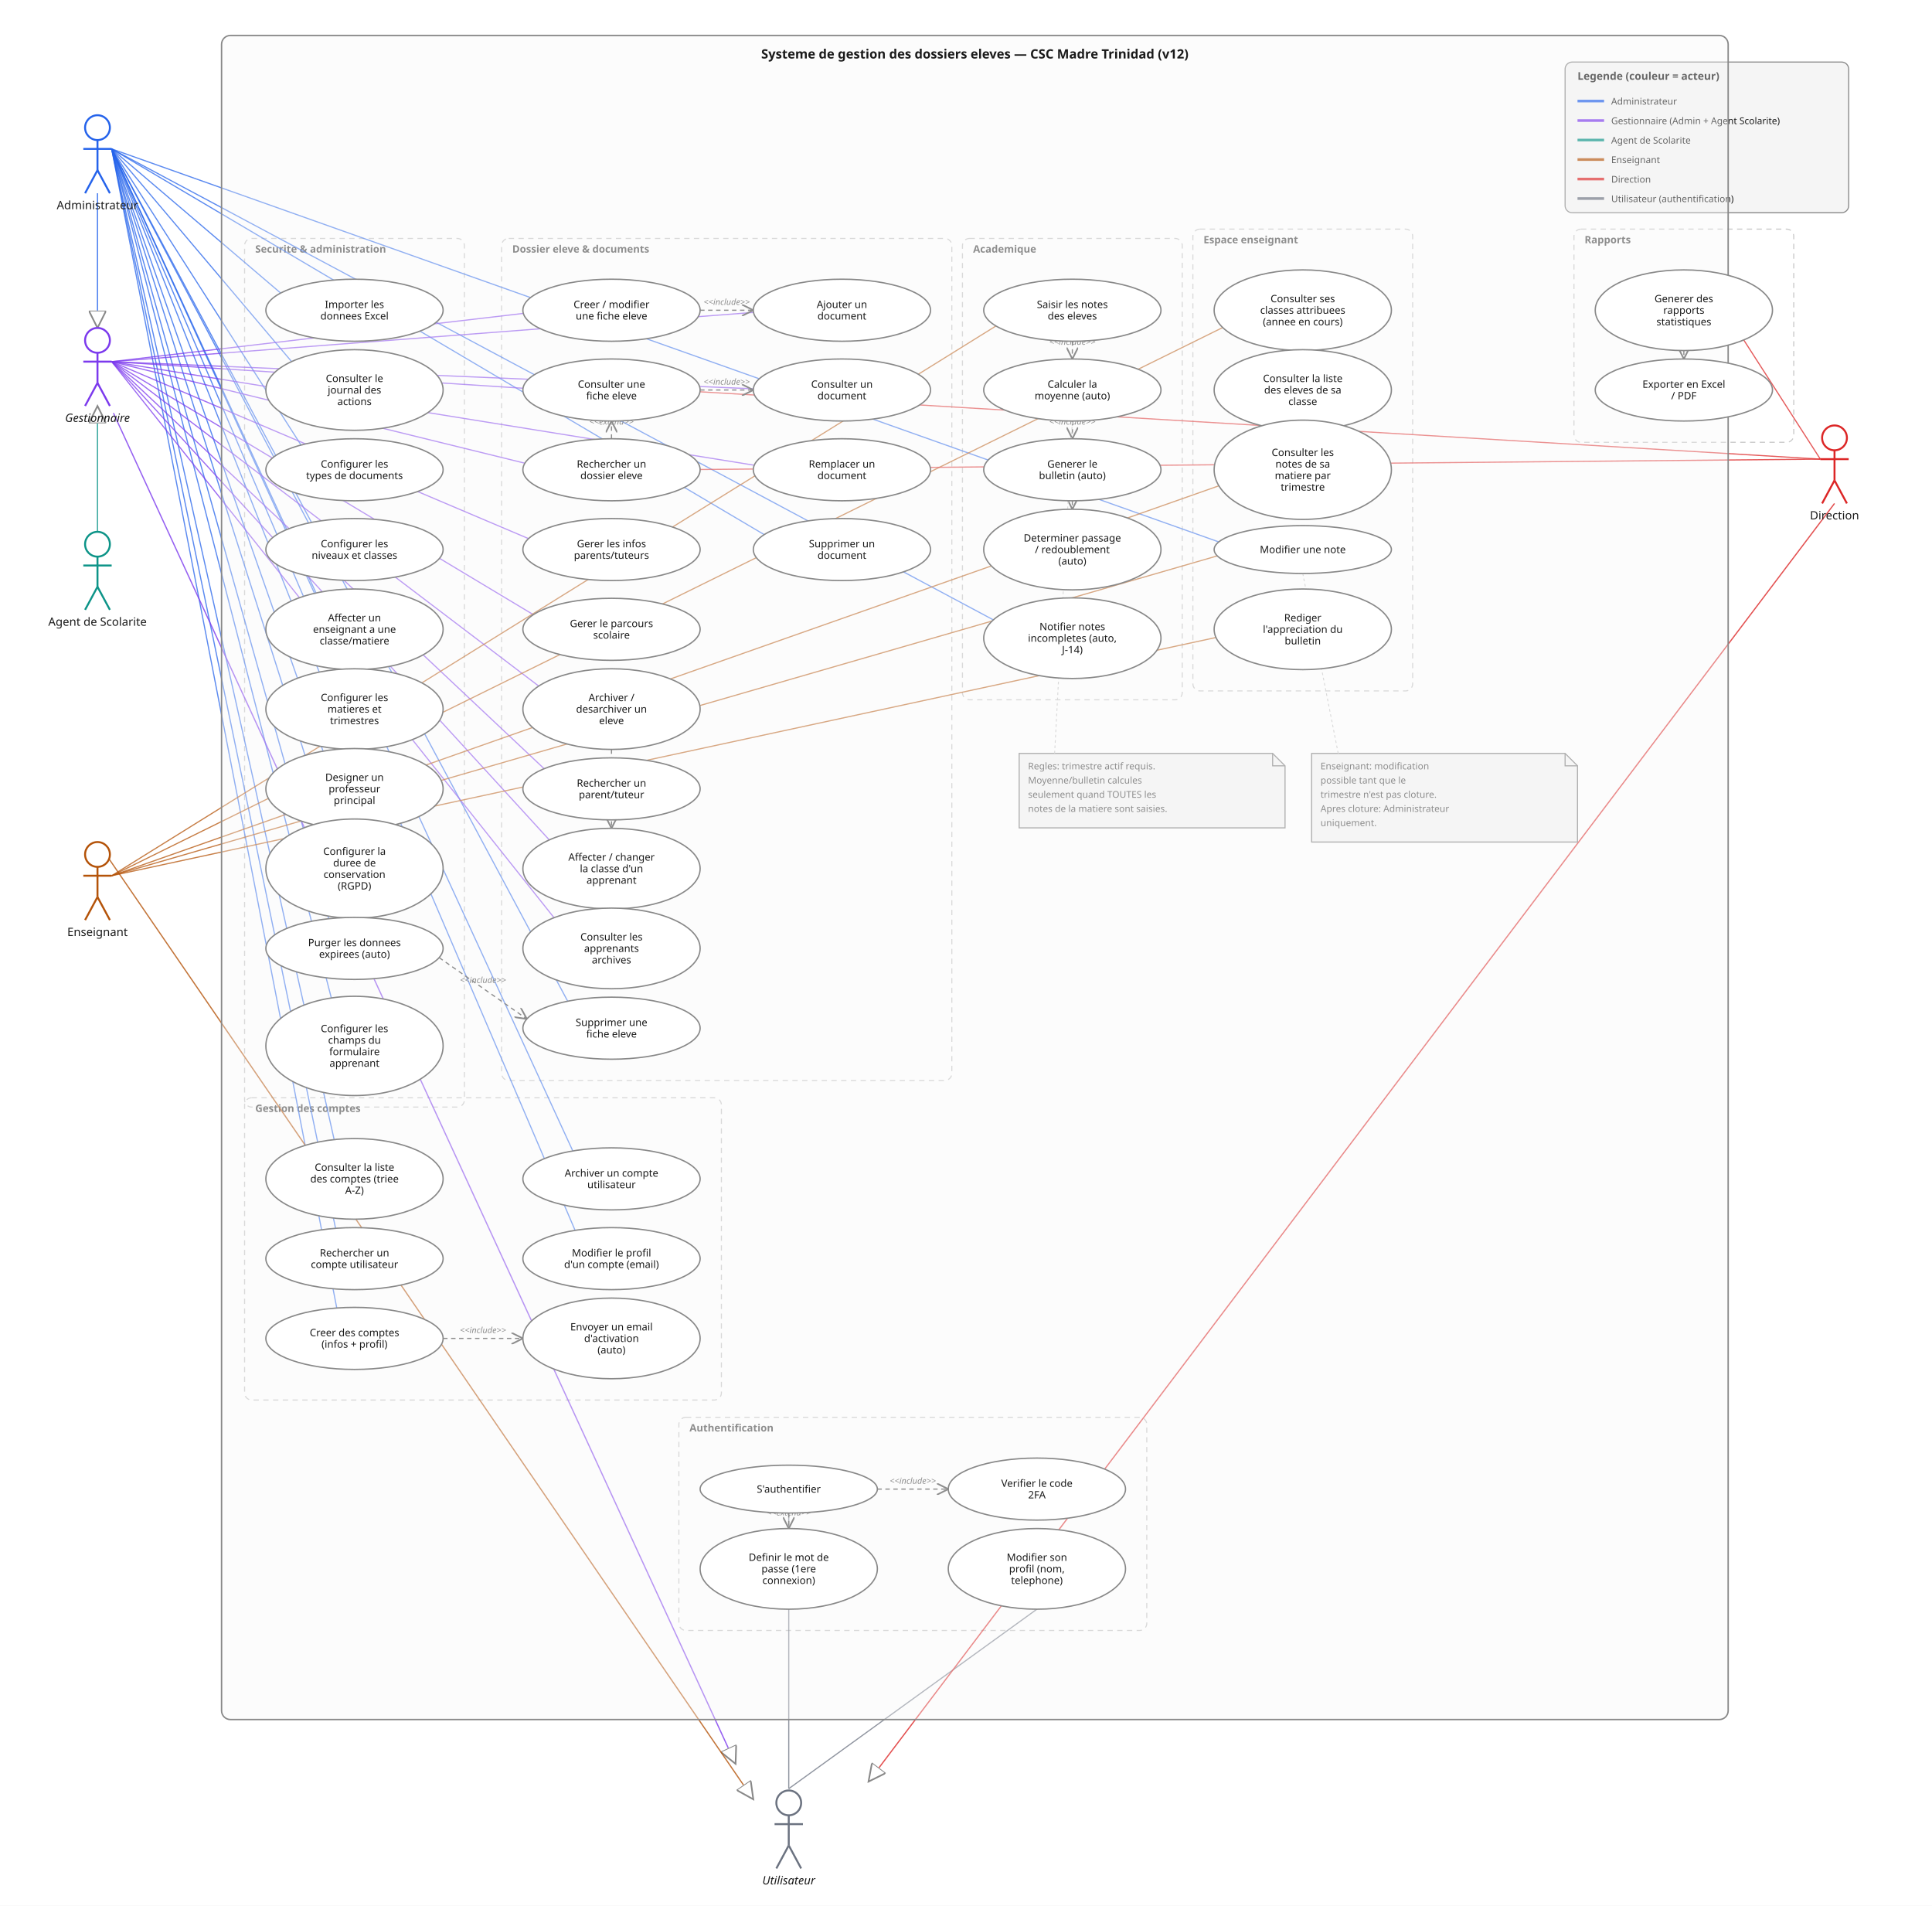
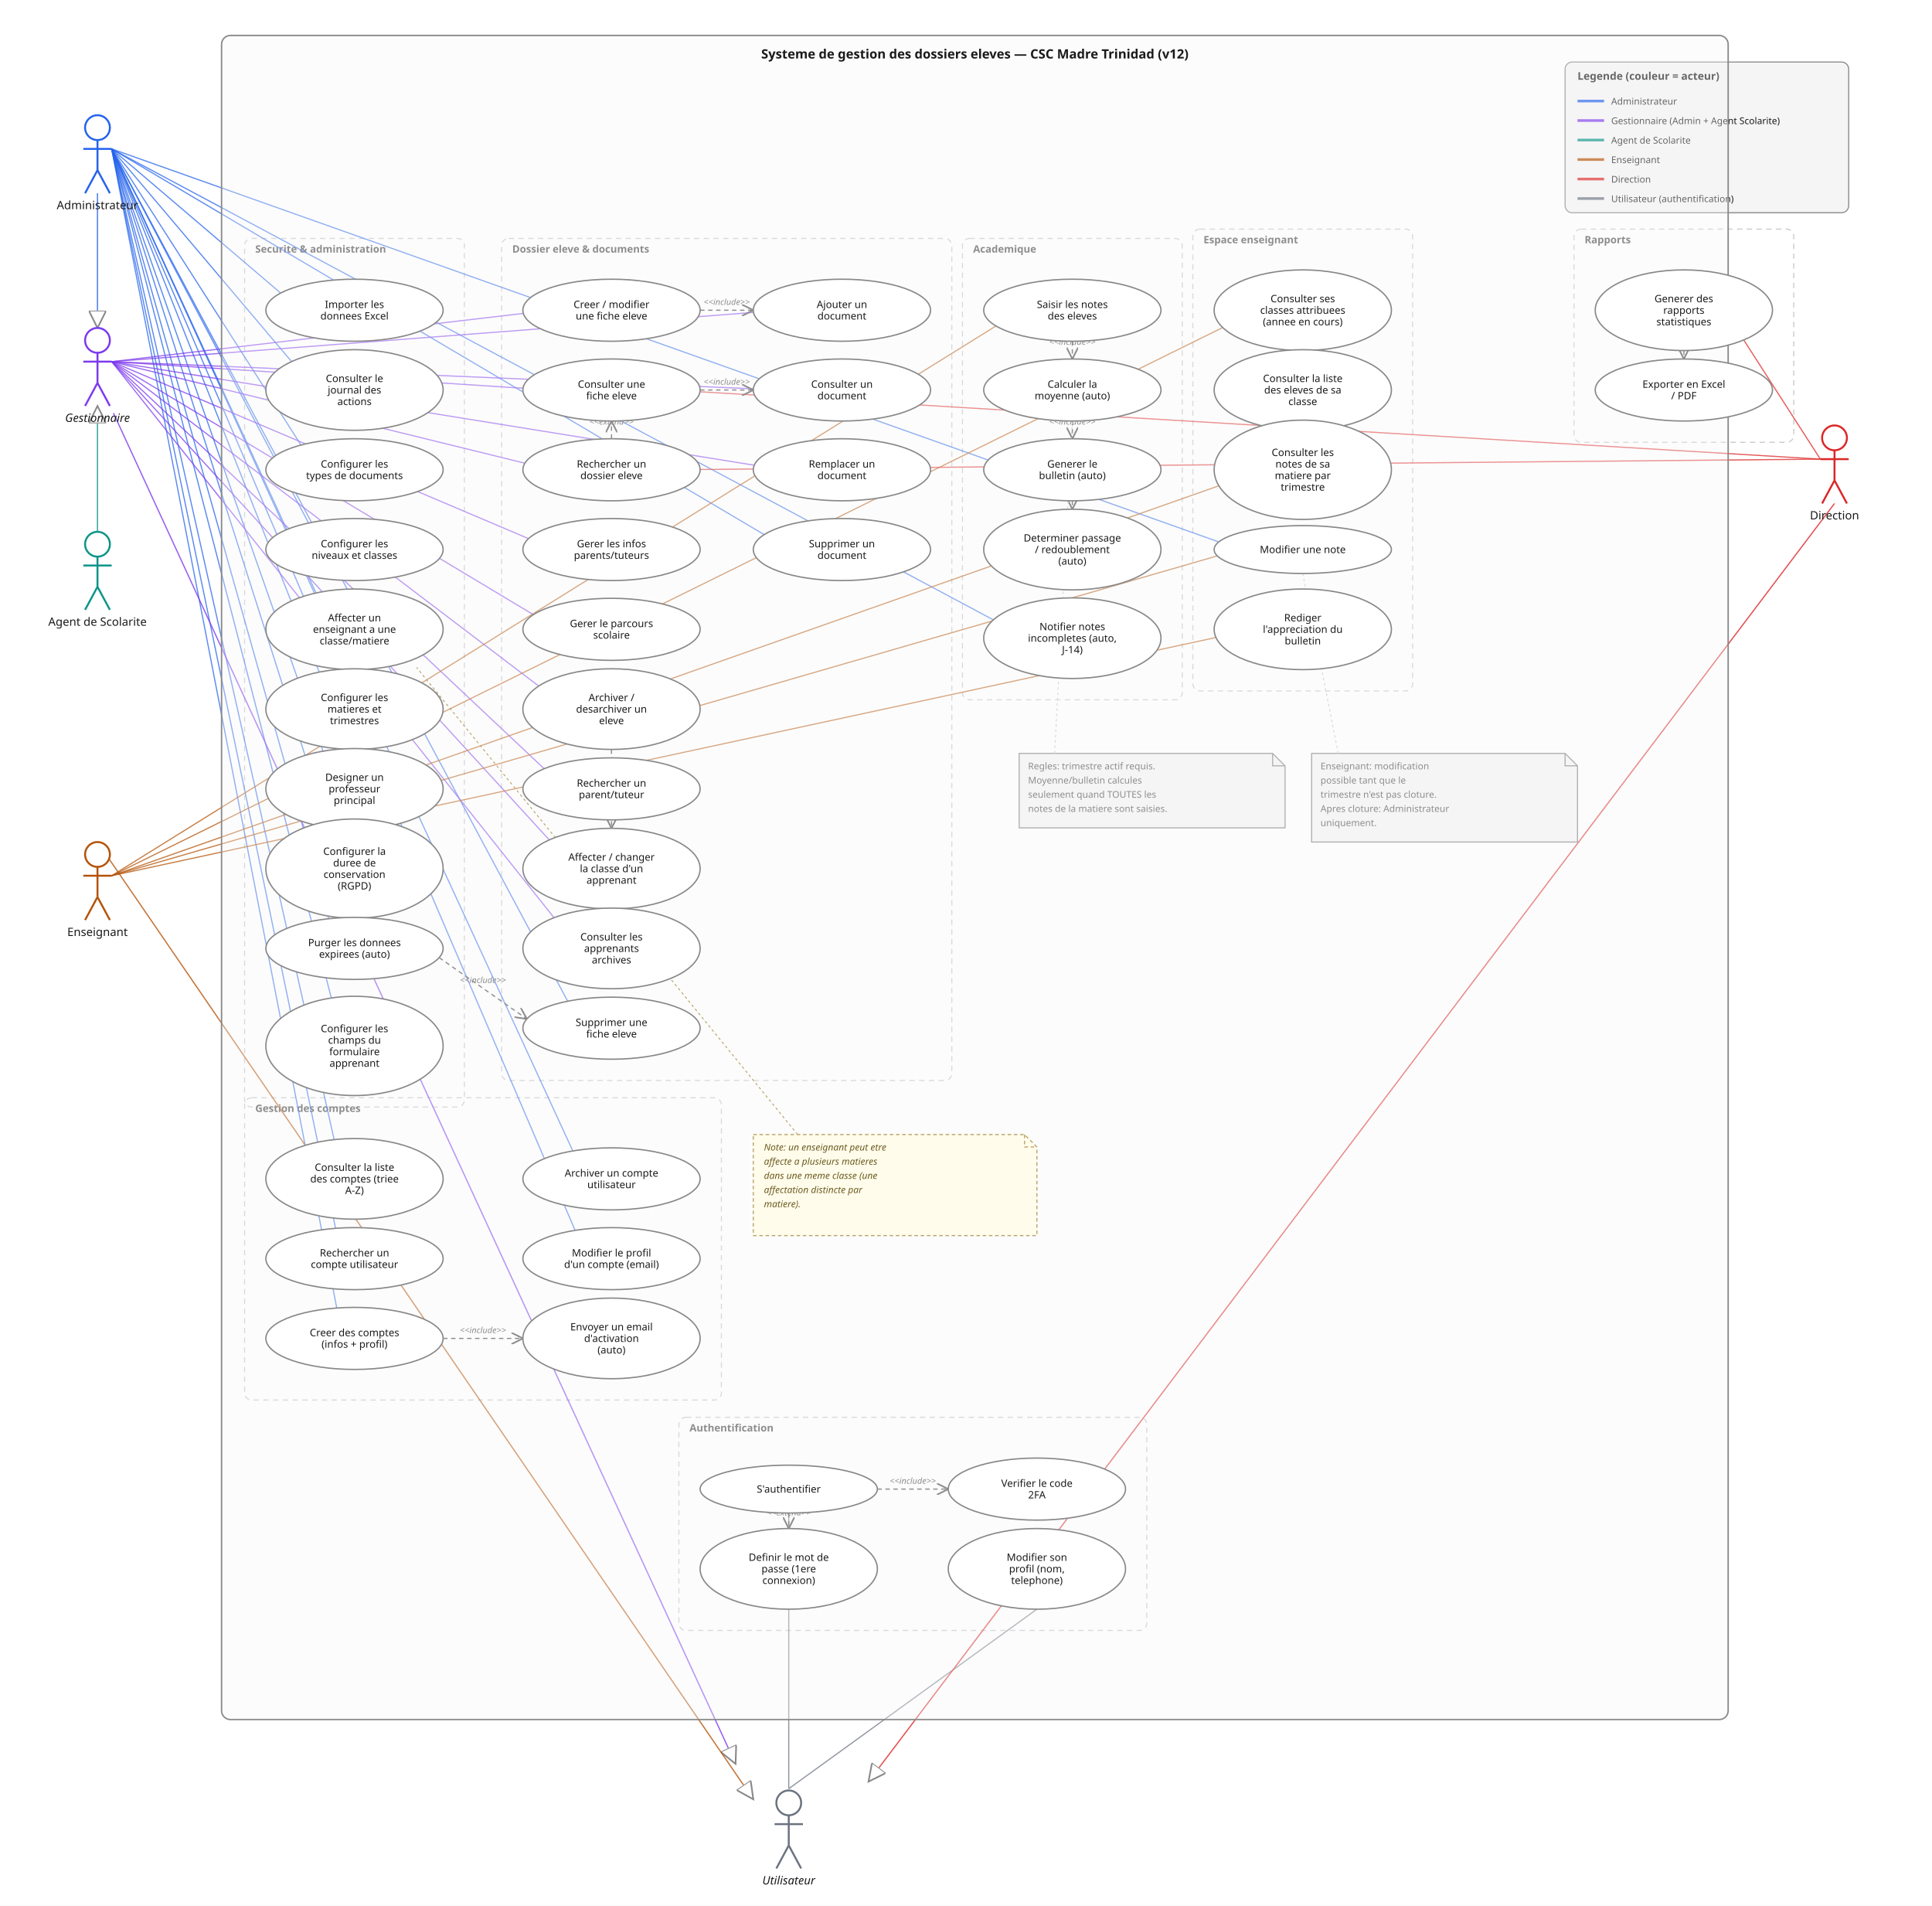
<svg xmlns="http://www.w3.org/2000/svg" viewBox="0 0 2180 2150" role="img">
  <rect x="0" y="0" width="2180" height="2150" fill="#ffffff" />
  <defs>
    <marker id="gen" markerWidth="16" markerHeight="14" refX="14" refY="7" orient="auto">
      <path d="M0,0 L14,7 L0,14 Z" fill="#ffffff" stroke="#888888" stroke-width="1.3" />
    </marker>
    <marker id="openarrow" markerWidth="12" markerHeight="10" refX="10" refY="5" orient="auto">
      <path d="M0,0 L10,5 L0,10" fill="none" stroke="#555555" stroke-width="1.4" />
    </marker>
  </defs>
  <rect x="276" y="269.0" width="248" height="980.0" rx="8" fill="none" stroke="#c9c9c9" stroke-width="1.2" stroke-dasharray="6,5" />
  <text x="288" y="285.0" font-size="11.5" font-weight="600" fill="#555555" font-family="sans-serif">Securite &amp; administration</text>
  <rect x="276" y="1238.5" width="538" height="341.0" rx="8" fill="none" stroke="#c9c9c9" stroke-width="1.2" stroke-dasharray="6,5" />
  <text x="288" y="1254.5" font-size="11.5" font-weight="600" fill="#555555" font-family="sans-serif">Gestion des comptes</text>
  <rect x="566" y="269.0" width="508" height="950.0" rx="8" fill="none" stroke="#c9c9c9" stroke-width="1.2" stroke-dasharray="6,5" />
  <text x="578" y="285.0" font-size="11.5" font-weight="600" fill="#555555" font-family="sans-serif">Dossier eleve &amp; documents</text>
  <rect x="1086" y="269.0" width="248" height="520.5" rx="8" fill="none" stroke="#c9c9c9" stroke-width="1.2" stroke-dasharray="6,5" />
  <text x="1098" y="285.0" font-size="11.5" font-weight="600" fill="#555555" font-family="sans-serif">Academique</text>
  <rect x="1346" y="258.5" width="248" height="521.0" rx="8" fill="none" stroke="#c9c9c9" stroke-width="1.2" stroke-dasharray="6,5" />
  <text x="1358" y="274.5" font-size="11.5" font-weight="600" fill="#555555" font-family="sans-serif">Espace enseignant</text>
  <rect x="1776" y="258.5" width="248" height="240.5" rx="8" fill="none" stroke="#c9c9c9" stroke-width="1.2" stroke-dasharray="6,5" />
  <text x="1788" y="274.5" font-size="11.5" font-weight="600" fill="#555555" font-family="sans-serif">Rapports</text>
  <rect x="766" y="1599.0" width="528" height="240.5" rx="8" fill="none" stroke="#c9c9c9" stroke-width="1.2" stroke-dasharray="6,5" />
  <text x="778" y="1615.0" font-size="11.5" font-weight="600" fill="#555555" font-family="sans-serif">Authentification</text>
  <line x1="126" y1="168" x2="316.702" y2="330.635" stroke="#2563eb" stroke-width="1.3" stroke-opacity="0.75" />
  <line x1="126" y1="168" x2="329.031" y2="407.945" stroke="#2563eb" stroke-width="1.3" stroke-opacity="0.75" />
  <line x1="126" y1="168" x2="339.648" y2="502.093" stroke="#2563eb" stroke-width="1.3" stroke-opacity="0.75" />
  <line x1="126" y1="168" x2="348.161" y2="590.07" stroke="#2563eb" stroke-width="1.3" stroke-opacity="0.75" />
  <line x1="126" y1="168" x2="354.884" y2="669.394" stroke="#2563eb" stroke-width="1.3" stroke-opacity="0.75" />
  <line x1="126" y1="168" x2="360.223" y2="758.254" stroke="#2563eb" stroke-width="1.3" stroke-opacity="0.75" />
  <line x1="126" y1="168" x2="364.519" y2="847.46" stroke="#2563eb" stroke-width="1.3" stroke-opacity="0.75" />
  <line x1="126" y1="168" x2="862.325" y2="603.167" stroke="#2563eb" stroke-width="1.3" stroke-opacity="0.75" />
  <line x1="126" y1="168" x2="1375.217" y2="611.393" stroke="#2563eb" stroke-width="1.3" stroke-opacity="0.75" />
  <line x1="126" y1="168" x2="1120.889" y2="699.353" stroke="#2563eb" stroke-width="1.3" stroke-opacity="0.75" />
  <line x1="126" y1="168" x2="368.027" y2="926.939" stroke="#2563eb" stroke-width="1.3" stroke-opacity="0.75" />
  <line x1="126" y1="168" x2="373.866" y2="1125.946" stroke="#2563eb" stroke-width="1.3" stroke-opacity="0.75" />
  <line x1="126" y1="168" x2="370.934" y2="1036.511" stroke="#2563eb" stroke-width="1.3" stroke-opacity="0.75" />
  <line x1="126" y1="168" x2="640.575" y2="1129.574" stroke="#2563eb" stroke-width="1.3" stroke-opacity="0.75" />
  <line x1="126" y1="168" x2="377.049" y2="1285.715" stroke="#2563eb" stroke-width="1.3" stroke-opacity="0.75" />
  <line x1="126" y1="168" x2="378.621" y2="1385.809" stroke="#2563eb" stroke-width="1.3" stroke-opacity="0.75" />
  <line x1="126" y1="168" x2="379.995" y2="1475.707" stroke="#2563eb" stroke-width="1.3" stroke-opacity="0.75" />
  <line x1="126" y1="168" x2="646.335" y2="1298.513" stroke="#2563eb" stroke-width="1.3" stroke-opacity="0.75" />
  <line x1="126" y1="168" x2="648.927" y2="1388.088" stroke="#2563eb" stroke-width="1.3" stroke-opacity="0.75" />
  <line x1="126" y1="408" x2="590.525" y2="353.58" stroke="#7c3aed" stroke-width="1.3" stroke-opacity="0.75" />
  <line x1="126" y1="408" x2="590.161" y2="438.017" stroke="#7c3aed" stroke-width="1.3" stroke-opacity="0.75" />
  <line x1="126" y1="408" x2="592.261" y2="522.6" stroke="#7c3aed" stroke-width="1.3" stroke-opacity="0.75" />
  <line x1="126" y1="408" x2="596.394" y2="607.685" stroke="#7c3aed" stroke-width="1.3" stroke-opacity="0.75" />
  <line x1="126" y1="408" x2="601.843" y2="693.478" stroke="#7c3aed" stroke-width="1.3" stroke-opacity="0.75" />
  <line x1="126" y1="408" x2="607.886" y2="774.032" stroke="#7c3aed" stroke-width="1.3" stroke-opacity="0.75" />
  <line x1="126" y1="408" x2="613.979" y2="867.261" stroke="#7c3aed" stroke-width="1.3" stroke-opacity="0.75" />
  <line x1="126" y1="408" x2="619.789" y2="947.601" stroke="#7c3aed" stroke-width="1.3" stroke-opacity="0.75" />
  <line x1="126" y1="408" x2="625.148" y2="1035.365" stroke="#7c3aed" stroke-width="1.3" stroke-opacity="0.75" />
  <line x1="126" y1="408" x2="850.247" y2="352.458" stroke="#7c3aed" stroke-width="1.3" stroke-opacity="0.75" />
  <line x1="126" y1="408" x2="850.075" y2="438.642" stroke="#7c3aed" stroke-width="1.3" stroke-opacity="0.75" />
  <line x1="126" y1="408" x2="851.078" y2="524.874" stroke="#7c3aed" stroke-width="1.3" stroke-opacity="0.75" />
  <line x1="126" y1="988" x2="1123.819" y2="367.753" stroke="#b45309" stroke-width="1.3" stroke-opacity="0.75" />
  <line x1="126" y1="988" x2="1379.662" y2="369.512" stroke="#b45309" stroke-width="1.3" stroke-opacity="0.75" />
  <line x1="126" y1="988" x2="1375.345" y2="548.063" stroke="#b45309" stroke-width="1.3" stroke-opacity="0.75" />
  <line x1="126" y1="988" x2="1373.55" y2="627.13" stroke="#b45309" stroke-width="1.3" stroke-opacity="0.75" />
  <line x1="126" y1="988" x2="1372.073" y2="719.216" stroke="#b45309" stroke-width="1.3" stroke-opacity="0.75" />
  <line x1="2054" y1="518" x2="789.837" y2="441.998" stroke="#dc2626" stroke-width="1.3" stroke-opacity="0.75" />
  <line x1="2054" y1="518" x2="789.996" y2="529.692" stroke="#dc2626" stroke-width="1.3" stroke-opacity="0.75" />
  <line x1="2054" y1="518" x2="1967.572" y2="383.541" stroke="#dc2626" stroke-width="1.3" stroke-opacity="0.75" />
  <line x1="890" y1="2018" x2="890.0" y2="1707.0" stroke="#6b7280" stroke-width="1.3" stroke-opacity="0.75" />
  <line x1="890" y1="2018" x2="1170" y2="1815.5" stroke="#6b7280" stroke-width="1.3" stroke-opacity="0.75" />
  <line x1="110" y1="218" x2="110" y2="370" stroke="#2563eb" stroke-width="1.4" stroke-opacity="0.8" marker-end="url(#gen)" />
  <line x1="110" y1="600" x2="110" y2="458" stroke="#0d9488" stroke-width="1.4" stroke-opacity="0.8" marker-end="url(#gen)" />
  <line x1="128" y1="466" x2="830" y2="1990" stroke="#7c3aed" stroke-width="1.4" stroke-opacity="0.8" marker-end="url(#gen)" />
  <line x1="110" y1="950" x2="850" y2="2030" stroke="#b45309" stroke-width="1.4" stroke-opacity="0.8" marker-end="url(#gen)" />
  <line x1="2070" y1="568" x2="980" y2="2010" stroke="#dc2626" stroke-width="1.4" stroke-opacity="0.8" marker-end="url(#gen)" />
  <line x1="690.0" y1="495.0" x2="690.0" y2="475.0" stroke="#555555" stroke-width="1.3" stroke-dasharray="5,4" marker-end="url(#openarrow)" />
  <text x="690.0" y="479.0" text-anchor="middle" font-size="9.5" font-style="italic" fill="#555555" font-family="sans-serif">&lt;&lt;extend&gt;&gt;</text>
  <line x1="790.0" y1="440.0" x2="850.0" y2="440.0" stroke="#555555" stroke-width="1.3" stroke-dasharray="5,4" marker-end="url(#openarrow)" />
  <text x="820.0" y="434.0" text-anchor="middle" font-size="9.5" font-style="italic" fill="#555555" font-family="sans-serif">&lt;&lt;include&gt;&gt;</text>
  <line x1="990.0" y1="1680.0" x2="1070.0" y2="1680.0" stroke="#555555" stroke-width="1.3" stroke-dasharray="5,4" marker-end="url(#openarrow)" />
  <text x="1030.0" y="1674.0" text-anchor="middle" font-size="9.5" font-style="italic" fill="#555555" font-family="sans-serif">&lt;&lt;include&gt;&gt;</text>
  <line x1="1210.0" y1="385.0" x2="1210.0" y2="405.0" stroke="#555555" stroke-width="1.3" stroke-dasharray="5,4" marker-end="url(#openarrow)" />
  <text x="1210.0" y="389.0" text-anchor="middle" font-size="9.5" font-style="italic" fill="#555555" font-family="sans-serif">&lt;&lt;include&gt;&gt;</text>
  <line x1="1210.0" y1="475.0" x2="1210.0" y2="495.0" stroke="#555555" stroke-width="1.3" stroke-dasharray="5,4" marker-end="url(#openarrow)" />
  <text x="1210.0" y="479.0" text-anchor="middle" font-size="9.5" font-style="italic" fill="#555555" font-family="sans-serif">&lt;&lt;include&gt;&gt;</text>
  <line x1="1210.0" y1="565.0" x2="1210.0" y2="574.5" stroke="#555555" stroke-width="1.3" stroke-dasharray="5,4" marker-end="url(#openarrow)" />
  <text x="1210.0" y="563.75" text-anchor="middle" font-size="9.5" font-style="italic" fill="#555555" font-family="sans-serif">&lt;&lt;include&gt;&gt;</text>
  <line x1="790.0" y1="350.0" x2="850.0" y2="350.0" stroke="#555555" stroke-width="1.3" stroke-dasharray="5,4" marker-end="url(#openarrow)" />
  <text x="820.0" y="344.0" text-anchor="middle" font-size="9.5" font-style="italic" fill="#555555" font-family="sans-serif">&lt;&lt;include&gt;&gt;</text>
  <line x1="690.0" y1="845.5" x2="690.0" y2="934.5" stroke="#555555" stroke-width="1.3" stroke-dasharray="5,4" marker-end="url(#openarrow)" />
  <text x="690.0" y="884.0" text-anchor="middle" font-size="9.5" font-style="italic" fill="#555555" font-family="sans-serif">&lt;&lt;extend&gt;&gt;</text>
  <line x1="495.506" y1="1080.374" x2="594.494" y2="1149.626" stroke="#555555" stroke-width="1.3" stroke-dasharray="5,4" marker-end="url(#openarrow)" />
  <text x="545.0" y="1109.0" text-anchor="middle" font-size="9.5" font-style="italic" fill="#555555" font-family="sans-serif">&lt;&lt;include&gt;&gt;</text>
  <line x1="500.0" y1="1510.0" x2="590.0" y2="1510.0" stroke="#555555" stroke-width="1.3" stroke-dasharray="5,4" marker-end="url(#openarrow)" />
  <text x="545.0" y="1504.0" text-anchor="middle" font-size="9.5" font-style="italic" fill="#555555" font-family="sans-serif">&lt;&lt;include&gt;&gt;</text>
  <line x1="890.0" y1="1707.0" x2="890.0" y2="1724.5" stroke="#555555" stroke-width="1.3" stroke-dasharray="5,4" marker-end="url(#openarrow)" />
  <text x="890.0" y="1709.75" text-anchor="middle" font-size="9.5" font-style="italic" fill="#555555" font-family="sans-serif">&lt;&lt;extend&gt;&gt;</text>
  <line x1="1470.0" y1="395.5" x2="1470.0" y2="394.5" stroke="#555555" stroke-width="1.3" stroke-dasharray="5,4" marker-end="url(#openarrow)" />
  <text x="1470.0" y="389.0" text-anchor="middle" font-size="9.5" font-style="italic" fill="#555555" font-family="sans-serif">&lt;&lt;include&gt;&gt;</text>
  <line x1="1900.0" y1="395.5" x2="1900.0" y2="405.0" stroke="#555555" stroke-width="1.3" stroke-dasharray="5,4" marker-end="url(#openarrow)" />
  <text x="1900.0" y="394.25" text-anchor="middle" font-size="9.5" font-style="italic" fill="#555555" font-family="sans-serif">&lt;&lt;include&gt;&gt;</text>
  <g>
    <path d="M 1150 850 L 1436 850 L 1450 864 L 1450 934 L 1150 934 Z" fill="#f5f5f5" stroke="#888888" stroke-width="1.2" />
    <path d="M 1436 850 L 1436 864 L 1450 864" fill="none" stroke="#888888" stroke-width="1.2" />
    <text x="1160" y="868" font-size="10.5" fill="#555555" font-family="sans-serif">Regles: trimestre actif requis.</text>
    <text x="1160" y="884" font-size="10.5" fill="#555555" font-family="sans-serif">Moyenne/bulletin calcules</text>
    <text x="1160" y="900" font-size="10.5" fill="#555555" font-family="sans-serif">seulement quand TOUTES les</text>
    <text x="1160" y="916" font-size="10.5" fill="#555555" font-family="sans-serif">notes de la matiere sont saisies.</text>
    <line x1="1190" y1="850" x2="1210" y2="475.0" stroke="#c9c9c9" stroke-width="1" stroke-dasharray="3,3" />
  </g>
  <g>
    <path d="M 1480 850 L 1766 850 L 1780 864 L 1780 950 L 1480 950 Z" fill="#f5f5f5" stroke="#888888" stroke-width="1.2" />
    <path d="M 1766 850 L 1766 864 L 1780 864" fill="none" stroke="#888888" stroke-width="1.2" />
    <text x="1490" y="868" font-size="10.5" fill="#555555" font-family="sans-serif">Enseignant: modification</text>
    <text x="1490" y="884" font-size="10.5" fill="#555555" font-family="sans-serif">possible tant que le</text>
    <text x="1490" y="900" font-size="10.5" fill="#555555" font-family="sans-serif">trimestre n'est pas cloture.</text>
    <text x="1490" y="916" font-size="10.5" fill="#555555" font-family="sans-serif">Apres cloture: Administrateur</text>
    <text x="1490" y="932" font-size="10.5" fill="#555555" font-family="sans-serif">uniquement.</text>
    <line x1="1510" y1="850" x2="1470" y2="647" stroke="#c9c9c9" stroke-width="1" stroke-dasharray="3,3" />
  </g>
  <g>
    <rect x="1766" y="70" width="320" height="170" rx="8" fill="#f5f5f5" stroke="#888888" stroke-width="1.2" />
    <text x="1780" y="90" font-size="12" font-weight="700" fill="#1a1a1a" font-family="sans-serif">Legende (couleur = acteur)</text>
    <line x1="1780" y1="114" x2="1810" y2="114" stroke="#2563eb" stroke-width="3" />
    <text x="1818" y="118" font-size="10.5" fill="#1a1a1a" font-family="sans-serif">Administrateur</text>
    <line x1="1780" y1="136" x2="1810" y2="136" stroke="#7c3aed" stroke-width="3" />
    <text x="1818" y="140" font-size="10.5" fill="#1a1a1a" font-family="sans-serif">Gestionnaire (Admin + Agent Scolarite)</text>
    <line x1="1780" y1="158" x2="1810" y2="158" stroke="#0d9488" stroke-width="3" />
    <text x="1818" y="162" font-size="10.5" fill="#1a1a1a" font-family="sans-serif">Agent de Scolarite</text>
    <line x1="1780" y1="180" x2="1810" y2="180" stroke="#b45309" stroke-width="3" />
    <text x="1818" y="184" font-size="10.5" fill="#1a1a1a" font-family="sans-serif">Enseignant</text>
    <line x1="1780" y1="202" x2="1810" y2="202" stroke="#dc2626" stroke-width="3" />
    <text x="1818" y="206" font-size="10.5" fill="#1a1a1a" font-family="sans-serif">Direction</text>
    <line x1="1780" y1="224" x2="1810" y2="224" stroke="#6b7280" stroke-width="3" />
    <text x="1818" y="228" font-size="10.5" fill="#1a1a1a" font-family="sans-serif">Utilisateur (authentification)</text>
  </g>
  <rect x="250" y="40" width="1700" height="1900" rx="10" fill="#f5f5f5" fill-opacity="0.35" stroke="#888888" stroke-width="1.6" />
  <text x="1100.0" y="66" text-anchor="middle" font-size="14.5" font-weight="600" fill="#1a1a1a" font-family="sans-serif">Systeme de gestion des dossiers eleves — CSC Madre Trinidad (v12)</text>
  <g>
    <circle cx="110" cy="144" r="14" fill="#ffffff" stroke="#2563eb" stroke-width="2.2" />
    <line x1="110" y1="158" x2="110" y2="192" stroke="#2563eb" stroke-width="2.2" />
    <line x1="94" y1="168" x2="126" y2="168" stroke="#2563eb" stroke-width="2.2" />
    <line x1="110" y1="192" x2="96" y2="218" stroke="#2563eb" stroke-width="2.2" />
    <line x1="110" y1="192" x2="124" y2="218" stroke="#2563eb" stroke-width="2.2" />
    <text x="110" y="236" text-anchor="middle" font-size="13" fill="#1a1a1a" font-family="sans-serif">Administrateur</text>
  </g>
  <g>
    <circle cx="110" cy="384" r="14" fill="#ffffff" stroke="#7c3aed" stroke-width="2.2" />
    <line x1="110" y1="398" x2="110" y2="432" stroke="#7c3aed" stroke-width="2.2" />
    <line x1="94" y1="408" x2="126" y2="408" stroke="#7c3aed" stroke-width="2.2" />
    <line x1="110" y1="432" x2="96" y2="458" stroke="#7c3aed" stroke-width="2.2" />
    <line x1="110" y1="432" x2="124" y2="458" stroke="#7c3aed" stroke-width="2.2" />
    <text x="110" y="476" text-anchor="middle" font-size="13" font-style="italic" fill="#1a1a1a" font-family="sans-serif">Gestionnaire</text>
  </g>
  <g>
    <circle cx="110" cy="614" r="14" fill="#ffffff" stroke="#0d9488" stroke-width="2.2" />
    <line x1="110" y1="628" x2="110" y2="662" stroke="#0d9488" stroke-width="2.2" />
    <line x1="94" y1="638" x2="126" y2="638" stroke="#0d9488" stroke-width="2.2" />
    <line x1="110" y1="662" x2="96" y2="688" stroke="#0d9488" stroke-width="2.2" />
    <line x1="110" y1="662" x2="124" y2="688" stroke="#0d9488" stroke-width="2.2" />
    <text x="110" y="706" text-anchor="middle" font-size="13" fill="#1a1a1a" font-family="sans-serif">Agent de Scolarite</text>
  </g>
  <g>
    <circle cx="110" cy="964" r="14" fill="#ffffff" stroke="#b45309" stroke-width="2.2" />
    <line x1="110" y1="978" x2="110" y2="1012" stroke="#b45309" stroke-width="2.2" />
    <line x1="94" y1="988" x2="126" y2="988" stroke="#b45309" stroke-width="2.2" />
    <line x1="110" y1="1012" x2="96" y2="1038" stroke="#b45309" stroke-width="2.2" />
    <line x1="110" y1="1012" x2="124" y2="1038" stroke="#b45309" stroke-width="2.2" />
    <text x="110" y="1056" text-anchor="middle" font-size="13" fill="#1a1a1a" font-family="sans-serif">Enseignant</text>
  </g>
  <g>
    <circle cx="2070" cy="494" r="14" fill="#ffffff" stroke="#dc2626" stroke-width="2.2" />
    <line x1="2070" y1="508" x2="2070" y2="542" stroke="#dc2626" stroke-width="2.2" />
    <line x1="2054" y1="518" x2="2086" y2="518" stroke="#dc2626" stroke-width="2.2" />
    <line x1="2070" y1="542" x2="2056" y2="568" stroke="#dc2626" stroke-width="2.2" />
    <line x1="2070" y1="542" x2="2084" y2="568" stroke="#dc2626" stroke-width="2.2" />
    <text x="2070" y="586" text-anchor="middle" font-size="13" fill="#1a1a1a" font-family="sans-serif">Direction</text>
  </g>
  <g>
    <circle cx="890" cy="2034" r="14" fill="#ffffff" stroke="#6b7280" stroke-width="2.2" />
    <line x1="890" y1="2048" x2="890" y2="2082" stroke="#6b7280" stroke-width="2.2" />
    <line x1="874" y1="2058" x2="906" y2="2058" stroke="#6b7280" stroke-width="2.2" />
    <line x1="890" y1="2082" x2="876" y2="2108" stroke="#6b7280" stroke-width="2.2" />
    <line x1="890" y1="2082" x2="904" y2="2108" stroke="#6b7280" stroke-width="2.2" />
    <text x="890" y="2126" text-anchor="middle" font-size="13" font-style="italic" fill="#1a1a1a" font-family="sans-serif">Utilisateur</text>
  </g>
  <g>
    <ellipse cx="400" cy="350" rx="100" ry="35.0" fill="#ffffff" stroke="#888888" stroke-width="1.5" />
    <text x="400" y="347.5" text-anchor="middle" font-size="11.5" fill="#1a1a1a" font-family="sans-serif">Importer les</text>
    <text x="400" y="360.5" text-anchor="middle" font-size="11.5" fill="#1a1a1a" font-family="sans-serif">donnees Excel</text>
  </g>
  <g>
    <ellipse cx="400" cy="440" rx="100" ry="45.5" fill="#ffffff" stroke="#888888" stroke-width="1.5" />
    <text x="400" y="431.0" text-anchor="middle" font-size="11.5" fill="#1a1a1a" font-family="sans-serif">Consulter le</text>
    <text x="400" y="444.0" text-anchor="middle" font-size="11.5" fill="#1a1a1a" font-family="sans-serif">journal des</text>
    <text x="400" y="457.0" text-anchor="middle" font-size="11.5" fill="#1a1a1a" font-family="sans-serif">actions</text>
  </g>
  <g>
    <ellipse cx="400" cy="530" rx="100" ry="35.0" fill="#ffffff" stroke="#888888" stroke-width="1.5" />
    <text x="400" y="527.5" text-anchor="middle" font-size="11.5" fill="#1a1a1a" font-family="sans-serif">Configurer les</text>
    <text x="400" y="540.5" text-anchor="middle" font-size="11.5" fill="#1a1a1a" font-family="sans-serif">types de documents</text>
  </g>
  <g>
    <ellipse cx="400" cy="620" rx="100" ry="35.0" fill="#ffffff" stroke="#888888" stroke-width="1.5" />
    <text x="400" y="617.5" text-anchor="middle" font-size="11.5" fill="#1a1a1a" font-family="sans-serif">Configurer les</text>
    <text x="400" y="630.5" text-anchor="middle" font-size="11.5" fill="#1a1a1a" font-family="sans-serif">niveaux et classes</text>
  </g>
  <g>
    <ellipse cx="400" cy="710" rx="100" ry="45.5" fill="#ffffff" stroke="#888888" stroke-width="1.5" />
    <text x="400" y="701.0" text-anchor="middle" font-size="11.5" fill="#1a1a1a" font-family="sans-serif">Affecter un</text>
    <text x="400" y="714.0" text-anchor="middle" font-size="11.5" fill="#1a1a1a" font-family="sans-serif">enseignant a une</text>
    <text x="400" y="727.0" text-anchor="middle" font-size="11.5" fill="#1a1a1a" font-family="sans-serif">classe/matiere</text>
  </g>
  <g>
+     <path d="M 850 1280 L 1156 1280 L 1170 1294 L 1170 1394 L 850 1394 Z" fill="#fffceb" stroke="#b8a165" stroke-width="1.2" stroke-dasharray="4,3" />
+     <path d="M 1156 1280 L 1156 1294 L 1170 1294" fill="none" stroke="#b8a165" stroke-width="1.2" stroke-dasharray="4,3" />
+     <text x="862" y="1298" font-size="10.5" font-style="italic" fill="#6b5a1e" font-family="sans-serif">Note: un enseignant peut etre</text>
+     <text x="862" y="1314" font-size="10.5" font-style="italic" fill="#6b5a1e" font-family="sans-serif">affecte a plusieurs matieres</text>
+     <text x="862" y="1330" font-size="10.5" font-style="italic" fill="#6b5a1e" font-family="sans-serif">dans une meme classe (une</text>
+     <text x="862" y="1346" font-size="10.5" font-style="italic" fill="#6b5a1e" font-family="sans-serif">affectation distincte par</text>
+     <text x="862" y="1362" font-size="10.5" font-style="italic" fill="#6b5a1e" font-family="sans-serif">matiere).</text>
+     <line x1="900" y1="1280" x2="470" y2="753" stroke="#b8a165" stroke-width="1" stroke-dasharray="3,3" />
+   </g>
+   <g>
    <ellipse cx="400" cy="800" rx="100" ry="45.5" fill="#ffffff" stroke="#888888" stroke-width="1.5" />
    <text x="400" y="791.0" text-anchor="middle" font-size="11.5" fill="#1a1a1a" font-family="sans-serif">Configurer les</text>
    <text x="400" y="804.0" text-anchor="middle" font-size="11.5" fill="#1a1a1a" font-family="sans-serif">matieres et</text>
    <text x="400" y="817.0" text-anchor="middle" font-size="11.5" fill="#1a1a1a" font-family="sans-serif">trimestres</text>
  </g>
  <g>
    <ellipse cx="400" cy="890" rx="100" ry="45.5" fill="#ffffff" stroke="#888888" stroke-width="1.5" />
    <text x="400" y="881.0" text-anchor="middle" font-size="11.5" fill="#1a1a1a" font-family="sans-serif">Designer un</text>
    <text x="400" y="894.0" text-anchor="middle" font-size="11.5" fill="#1a1a1a" font-family="sans-serif">professeur</text>
    <text x="400" y="907.0" text-anchor="middle" font-size="11.5" fill="#1a1a1a" font-family="sans-serif">principal</text>
  </g>
  <g>
    <ellipse cx="400" cy="980" rx="100" ry="56.0" fill="#ffffff" stroke="#888888" stroke-width="1.5" />
    <text x="400" y="964.5" text-anchor="middle" font-size="11.5" fill="#1a1a1a" font-family="sans-serif">Configurer la</text>
    <text x="400" y="977.5" text-anchor="middle" font-size="11.5" fill="#1a1a1a" font-family="sans-serif">duree de</text>
    <text x="400" y="990.5" text-anchor="middle" font-size="11.5" fill="#1a1a1a" font-family="sans-serif">conservation</text>
    <text x="400" y="1003.5" text-anchor="middle" font-size="11.5" fill="#1a1a1a" font-family="sans-serif">(RGPD)</text>
  </g>
  <g>
    <ellipse cx="400" cy="1070" rx="100" ry="35.0" fill="#ffffff" stroke="#888888" stroke-width="1.5" />
    <text x="400" y="1067.5" text-anchor="middle" font-size="11.5" fill="#1a1a1a" font-family="sans-serif">Purger les donnees</text>
    <text x="400" y="1080.5" text-anchor="middle" font-size="11.5" fill="#1a1a1a" font-family="sans-serif">expirees (auto)</text>
  </g>
  <g>
    <ellipse cx="400" cy="1180" rx="100" ry="56.0" fill="#ffffff" stroke="#888888" stroke-width="1.5" />
    <text x="400" y="1164.5" text-anchor="middle" font-size="11.5" fill="#1a1a1a" font-family="sans-serif">Configurer les</text>
    <text x="400" y="1177.5" text-anchor="middle" font-size="11.5" fill="#1a1a1a" font-family="sans-serif">champs du</text>
    <text x="400" y="1190.5" text-anchor="middle" font-size="11.5" fill="#1a1a1a" font-family="sans-serif">formulaire</text>
    <text x="400" y="1203.5" text-anchor="middle" font-size="11.5" fill="#1a1a1a" font-family="sans-serif">apprenant</text>
  </g>
  <g>
    <ellipse cx="400" cy="1330" rx="100" ry="45.5" fill="#ffffff" stroke="#888888" stroke-width="1.5" />
    <text x="400" y="1321.0" text-anchor="middle" font-size="11.5" fill="#1a1a1a" font-family="sans-serif">Consulter la liste</text>
    <text x="400" y="1334.0" text-anchor="middle" font-size="11.5" fill="#1a1a1a" font-family="sans-serif">des comptes (triee</text>
    <text x="400" y="1347.0" text-anchor="middle" font-size="11.5" fill="#1a1a1a" font-family="sans-serif">A-Z)</text>
  </g>
  <g>
    <ellipse cx="400" cy="1420" rx="100" ry="35.0" fill="#ffffff" stroke="#888888" stroke-width="1.5" />
    <text x="400" y="1417.5" text-anchor="middle" font-size="11.5" fill="#1a1a1a" font-family="sans-serif">Rechercher un</text>
    <text x="400" y="1430.5" text-anchor="middle" font-size="11.5" fill="#1a1a1a" font-family="sans-serif">compte utilisateur</text>
  </g>
  <g>
    <ellipse cx="400" cy="1510" rx="100" ry="35.0" fill="#ffffff" stroke="#888888" stroke-width="1.5" />
    <text x="400" y="1507.5" text-anchor="middle" font-size="11.5" fill="#1a1a1a" font-family="sans-serif">Creer des comptes</text>
    <text x="400" y="1520.5" text-anchor="middle" font-size="11.5" fill="#1a1a1a" font-family="sans-serif">(infos + profil)</text>
  </g>
  <g>
    <ellipse cx="690" cy="1330" rx="100" ry="35.0" fill="#ffffff" stroke="#888888" stroke-width="1.5" />
    <text x="690" y="1327.5" text-anchor="middle" font-size="11.5" fill="#1a1a1a" font-family="sans-serif">Archiver un compte</text>
    <text x="690" y="1340.5" text-anchor="middle" font-size="11.5" fill="#1a1a1a" font-family="sans-serif">utilisateur</text>
  </g>
  <g>
    <ellipse cx="690" cy="1420" rx="100" ry="35.0" fill="#ffffff" stroke="#888888" stroke-width="1.5" />
    <text x="690" y="1417.5" text-anchor="middle" font-size="11.5" fill="#1a1a1a" font-family="sans-serif">Modifier le profil</text>
    <text x="690" y="1430.5" text-anchor="middle" font-size="11.5" fill="#1a1a1a" font-family="sans-serif">d'un compte (email)</text>
  </g>
  <g>
    <ellipse cx="690" cy="1510" rx="100" ry="45.5" fill="#ffffff" stroke="#888888" stroke-width="1.5" />
    <text x="690" y="1501.0" text-anchor="middle" font-size="11.5" fill="#1a1a1a" font-family="sans-serif">Envoyer un email</text>
    <text x="690" y="1514.0" text-anchor="middle" font-size="11.5" fill="#1a1a1a" font-family="sans-serif">d'activation</text>
    <text x="690" y="1527.0" text-anchor="middle" font-size="11.5" fill="#1a1a1a" font-family="sans-serif">(auto)</text>
  </g>
  <g>
    <ellipse cx="690" cy="350" rx="100" ry="35.0" fill="#ffffff" stroke="#888888" stroke-width="1.5" />
    <text x="690" y="347.5" text-anchor="middle" font-size="11.5" fill="#1a1a1a" font-family="sans-serif">Creer / modifier</text>
    <text x="690" y="360.5" text-anchor="middle" font-size="11.5" fill="#1a1a1a" font-family="sans-serif">une fiche eleve</text>
  </g>
  <g>
    <ellipse cx="690" cy="440" rx="100" ry="35.0" fill="#ffffff" stroke="#888888" stroke-width="1.5" />
    <text x="690" y="437.5" text-anchor="middle" font-size="11.5" fill="#1a1a1a" font-family="sans-serif">Consulter une</text>
    <text x="690" y="450.5" text-anchor="middle" font-size="11.5" fill="#1a1a1a" font-family="sans-serif">fiche eleve</text>
  </g>
  <g>
    <ellipse cx="690" cy="530" rx="100" ry="35.0" fill="#ffffff" stroke="#888888" stroke-width="1.5" />
    <text x="690" y="527.5" text-anchor="middle" font-size="11.5" fill="#1a1a1a" font-family="sans-serif">Rechercher un</text>
    <text x="690" y="540.5" text-anchor="middle" font-size="11.5" fill="#1a1a1a" font-family="sans-serif">dossier eleve</text>
  </g>
  <g>
    <ellipse cx="690" cy="620" rx="100" ry="35.0" fill="#ffffff" stroke="#888888" stroke-width="1.5" />
    <text x="690" y="617.5" text-anchor="middle" font-size="11.5" fill="#1a1a1a" font-family="sans-serif">Gerer les infos</text>
    <text x="690" y="630.5" text-anchor="middle" font-size="11.5" fill="#1a1a1a" font-family="sans-serif">parents/tuteurs</text>
  </g>
  <g>
    <ellipse cx="690" cy="710" rx="100" ry="35.0" fill="#ffffff" stroke="#888888" stroke-width="1.5" />
    <text x="690" y="707.5" text-anchor="middle" font-size="11.5" fill="#1a1a1a" font-family="sans-serif">Gerer le parcours</text>
    <text x="690" y="720.5" text-anchor="middle" font-size="11.5" fill="#1a1a1a" font-family="sans-serif">scolaire</text>
  </g>
  <g>
    <ellipse cx="690" cy="800" rx="100" ry="45.5" fill="#ffffff" stroke="#888888" stroke-width="1.5" />
    <text x="690" y="791.0" text-anchor="middle" font-size="11.5" fill="#1a1a1a" font-family="sans-serif">Archiver /</text>
    <text x="690" y="804.0" text-anchor="middle" font-size="11.5" fill="#1a1a1a" font-family="sans-serif">desarchiver un</text>
    <text x="690" y="817.0" text-anchor="middle" font-size="11.5" fill="#1a1a1a" font-family="sans-serif">eleve</text>
  </g>
  <g>
    <ellipse cx="690" cy="890" rx="100" ry="35.0" fill="#ffffff" stroke="#888888" stroke-width="1.5" />
    <text x="690" y="887.5" text-anchor="middle" font-size="11.5" fill="#1a1a1a" font-family="sans-serif">Rechercher un</text>
    <text x="690" y="900.5" text-anchor="middle" font-size="11.5" fill="#1a1a1a" font-family="sans-serif">parent/tuteur</text>
  </g>
  <g>
    <ellipse cx="690" cy="980" rx="100" ry="45.5" fill="#ffffff" stroke="#888888" stroke-width="1.5" />
    <text x="690" y="971.0" text-anchor="middle" font-size="11.5" fill="#1a1a1a" font-family="sans-serif">Affecter / changer</text>
    <text x="690" y="984.0" text-anchor="middle" font-size="11.5" fill="#1a1a1a" font-family="sans-serif">la classe d'un</text>
    <text x="690" y="997.0" text-anchor="middle" font-size="11.5" fill="#1a1a1a" font-family="sans-serif">apprenant</text>
  </g>
  <g>
    <ellipse cx="690" cy="1070" rx="100" ry="45.5" fill="#ffffff" stroke="#888888" stroke-width="1.5" />
    <text x="690" y="1061.0" text-anchor="middle" font-size="11.5" fill="#1a1a1a" font-family="sans-serif">Consulter les</text>
    <text x="690" y="1074.0" text-anchor="middle" font-size="11.5" fill="#1a1a1a" font-family="sans-serif">apprenants</text>
    <text x="690" y="1087.0" text-anchor="middle" font-size="11.5" fill="#1a1a1a" font-family="sans-serif">archives</text>
  </g>
  <g>
    <ellipse cx="690" cy="1160" rx="100" ry="35.0" fill="#ffffff" stroke="#888888" stroke-width="1.5" />
    <text x="690" y="1157.5" text-anchor="middle" font-size="11.5" fill="#1a1a1a" font-family="sans-serif">Supprimer une</text>
    <text x="690" y="1170.5" text-anchor="middle" font-size="11.5" fill="#1a1a1a" font-family="sans-serif">fiche eleve</text>
  </g>
  <g>
    <ellipse cx="950" cy="350" rx="100" ry="35.0" fill="#ffffff" stroke="#888888" stroke-width="1.5" />
    <text x="950" y="347.5" text-anchor="middle" font-size="11.5" fill="#1a1a1a" font-family="sans-serif">Ajouter un</text>
    <text x="950" y="360.5" text-anchor="middle" font-size="11.5" fill="#1a1a1a" font-family="sans-serif">document</text>
  </g>
  <g>
    <ellipse cx="950" cy="440" rx="100" ry="35.0" fill="#ffffff" stroke="#888888" stroke-width="1.5" />
    <text x="950" y="437.5" text-anchor="middle" font-size="11.5" fill="#1a1a1a" font-family="sans-serif">Consulter un</text>
    <text x="950" y="450.5" text-anchor="middle" font-size="11.5" fill="#1a1a1a" font-family="sans-serif">document</text>
  </g>
  <g>
    <ellipse cx="950" cy="530" rx="100" ry="35.0" fill="#ffffff" stroke="#888888" stroke-width="1.5" />
    <text x="950" y="527.5" text-anchor="middle" font-size="11.5" fill="#1a1a1a" font-family="sans-serif">Remplacer un</text>
    <text x="950" y="540.5" text-anchor="middle" font-size="11.5" fill="#1a1a1a" font-family="sans-serif">document</text>
  </g>
  <g>
    <ellipse cx="950" cy="620" rx="100" ry="35.0" fill="#ffffff" stroke="#888888" stroke-width="1.5" />
    <text x="950" y="617.5" text-anchor="middle" font-size="11.5" fill="#1a1a1a" font-family="sans-serif">Supprimer un</text>
    <text x="950" y="630.5" text-anchor="middle" font-size="11.5" fill="#1a1a1a" font-family="sans-serif">document</text>
  </g>
  <g>
    <ellipse cx="1210" cy="350" rx="100" ry="35.0" fill="#ffffff" stroke="#888888" stroke-width="1.5" />
    <text x="1210" y="347.5" text-anchor="middle" font-size="11.5" fill="#1a1a1a" font-family="sans-serif">Saisir les notes</text>
    <text x="1210" y="360.5" text-anchor="middle" font-size="11.5" fill="#1a1a1a" font-family="sans-serif">des eleves</text>
  </g>
  <g>
    <ellipse cx="1210" cy="440" rx="100" ry="35.0" fill="#ffffff" stroke="#888888" stroke-width="1.5" />
    <text x="1210" y="437.5" text-anchor="middle" font-size="11.5" fill="#1a1a1a" font-family="sans-serif">Calculer la</text>
    <text x="1210" y="450.5" text-anchor="middle" font-size="11.5" fill="#1a1a1a" font-family="sans-serif">moyenne (auto)</text>
  </g>
  <g>
    <ellipse cx="1210" cy="530" rx="100" ry="35.0" fill="#ffffff" stroke="#888888" stroke-width="1.5" />
    <text x="1210" y="527.5" text-anchor="middle" font-size="11.5" fill="#1a1a1a" font-family="sans-serif">Generer le</text>
    <text x="1210" y="540.5" text-anchor="middle" font-size="11.5" fill="#1a1a1a" font-family="sans-serif">bulletin (auto)</text>
  </g>
  <g>
    <ellipse cx="1210" cy="620" rx="100" ry="45.5" fill="#ffffff" stroke="#888888" stroke-width="1.5" />
    <text x="1210" y="611.0" text-anchor="middle" font-size="11.5" fill="#1a1a1a" font-family="sans-serif">Determiner passage</text>
    <text x="1210" y="624.0" text-anchor="middle" font-size="11.5" fill="#1a1a1a" font-family="sans-serif">/ redoublement</text>
    <text x="1210" y="637.0" text-anchor="middle" font-size="11.5" fill="#1a1a1a" font-family="sans-serif">(auto)</text>
  </g>
  <g>
    <ellipse cx="1210" cy="720" rx="100" ry="45.5" fill="#ffffff" stroke="#888888" stroke-width="1.5" />
    <text x="1210" y="711.0" text-anchor="middle" font-size="11.5" fill="#1a1a1a" font-family="sans-serif">Notifier notes</text>
    <text x="1210" y="724.0" text-anchor="middle" font-size="11.5" fill="#1a1a1a" font-family="sans-serif">incompletes (auto,</text>
    <text x="1210" y="737.0" text-anchor="middle" font-size="11.5" fill="#1a1a1a" font-family="sans-serif">J-14)</text>
  </g>
  <g>
    <ellipse cx="1470" cy="350" rx="100" ry="45.5" fill="#ffffff" stroke="#888888" stroke-width="1.5" />
    <text x="1470" y="341.0" text-anchor="middle" font-size="11.5" fill="#1a1a1a" font-family="sans-serif">Consulter ses</text>
    <text x="1470" y="354.0" text-anchor="middle" font-size="11.5" fill="#1a1a1a" font-family="sans-serif">classes attribuees</text>
    <text x="1470" y="367.0" text-anchor="middle" font-size="11.5" fill="#1a1a1a" font-family="sans-serif">(annee en cours)</text>
  </g>
  <g>
    <ellipse cx="1470" cy="440" rx="100" ry="45.5" fill="#ffffff" stroke="#888888" stroke-width="1.5" />
    <text x="1470" y="431.0" text-anchor="middle" font-size="11.5" fill="#1a1a1a" font-family="sans-serif">Consulter la liste</text>
    <text x="1470" y="444.0" text-anchor="middle" font-size="11.5" fill="#1a1a1a" font-family="sans-serif">des eleves de sa</text>
    <text x="1470" y="457.0" text-anchor="middle" font-size="11.5" fill="#1a1a1a" font-family="sans-serif">classe</text>
  </g>
  <g>
    <ellipse cx="1470" cy="530" rx="100" ry="56.0" fill="#ffffff" stroke="#888888" stroke-width="1.5" />
    <text x="1470" y="514.5" text-anchor="middle" font-size="11.5" fill="#1a1a1a" font-family="sans-serif">Consulter les</text>
    <text x="1470" y="527.5" text-anchor="middle" font-size="11.5" fill="#1a1a1a" font-family="sans-serif">notes de sa</text>
    <text x="1470" y="540.5" text-anchor="middle" font-size="11.5" fill="#1a1a1a" font-family="sans-serif">matiere par</text>
    <text x="1470" y="553.5" text-anchor="middle" font-size="11.5" fill="#1a1a1a" font-family="sans-serif">trimestre</text>
  </g>
  <g>
    <ellipse cx="1470" cy="620" rx="100" ry="27" fill="#ffffff" stroke="#888888" stroke-width="1.5" />
    <text x="1470" y="624.0" text-anchor="middle" font-size="11.5" fill="#1a1a1a" font-family="sans-serif">Modifier une note</text>
  </g>
  <g>
    <ellipse cx="1470" cy="710" rx="100" ry="45.5" fill="#ffffff" stroke="#888888" stroke-width="1.5" />
    <text x="1470" y="701.0" text-anchor="middle" font-size="11.5" fill="#1a1a1a" font-family="sans-serif">Rediger</text>
    <text x="1470" y="714.0" text-anchor="middle" font-size="11.5" fill="#1a1a1a" font-family="sans-serif">l'appreciation du</text>
    <text x="1470" y="727.0" text-anchor="middle" font-size="11.5" fill="#1a1a1a" font-family="sans-serif">bulletin</text>
  </g>
  <g>
    <ellipse cx="1900" cy="350" rx="100" ry="45.5" fill="#ffffff" stroke="#888888" stroke-width="1.5" />
    <text x="1900" y="341.0" text-anchor="middle" font-size="11.5" fill="#1a1a1a" font-family="sans-serif">Generer des</text>
    <text x="1900" y="354.0" text-anchor="middle" font-size="11.5" fill="#1a1a1a" font-family="sans-serif">rapports</text>
    <text x="1900" y="367.0" text-anchor="middle" font-size="11.5" fill="#1a1a1a" font-family="sans-serif">statistiques</text>
  </g>
  <g>
    <ellipse cx="1900" cy="440" rx="100" ry="35.0" fill="#ffffff" stroke="#888888" stroke-width="1.5" />
    <text x="1900" y="437.5" text-anchor="middle" font-size="11.5" fill="#1a1a1a" font-family="sans-serif">Exporter en Excel</text>
    <text x="1900" y="450.5" text-anchor="middle" font-size="11.5" fill="#1a1a1a" font-family="sans-serif">/ PDF</text>
  </g>
  <g>
    <ellipse cx="890" cy="1680" rx="100" ry="27" fill="#ffffff" stroke="#888888" stroke-width="1.5" />
    <text x="890" y="1684.0" text-anchor="middle" font-size="11.5" fill="#1a1a1a" font-family="sans-serif">S'authentifier</text>
  </g>
  <g>
    <ellipse cx="1170" cy="1680" rx="100" ry="35.0" fill="#ffffff" stroke="#888888" stroke-width="1.5" />
    <text x="1170" y="1677.5" text-anchor="middle" font-size="11.5" fill="#1a1a1a" font-family="sans-serif">Verifier le code</text>
    <text x="1170" y="1690.5" text-anchor="middle" font-size="11.5" fill="#1a1a1a" font-family="sans-serif">2FA</text>
  </g>
  <g>
    <ellipse cx="890" cy="1770" rx="100" ry="45.5" fill="#ffffff" stroke="#888888" stroke-width="1.5" />
    <text x="890" y="1761.0" text-anchor="middle" font-size="11.5" fill="#1a1a1a" font-family="sans-serif">Definir le mot de</text>
    <text x="890" y="1774.0" text-anchor="middle" font-size="11.5" fill="#1a1a1a" font-family="sans-serif">passe (1ere</text>
    <text x="890" y="1787.0" text-anchor="middle" font-size="11.5" fill="#1a1a1a" font-family="sans-serif">connexion)</text>
  </g>
  <g>
    <ellipse cx="1170" cy="1770" rx="100" ry="45.5" fill="#ffffff" stroke="#888888" stroke-width="1.5" />
    <text x="1170" y="1761.0" text-anchor="middle" font-size="11.5" fill="#1a1a1a" font-family="sans-serif">Modifier son</text>
    <text x="1170" y="1774.0" text-anchor="middle" font-size="11.5" fill="#1a1a1a" font-family="sans-serif">profil (nom,</text>
    <text x="1170" y="1787.0" text-anchor="middle" font-size="11.5" fill="#1a1a1a" font-family="sans-serif">telephone)</text>
  </g>
</svg>
